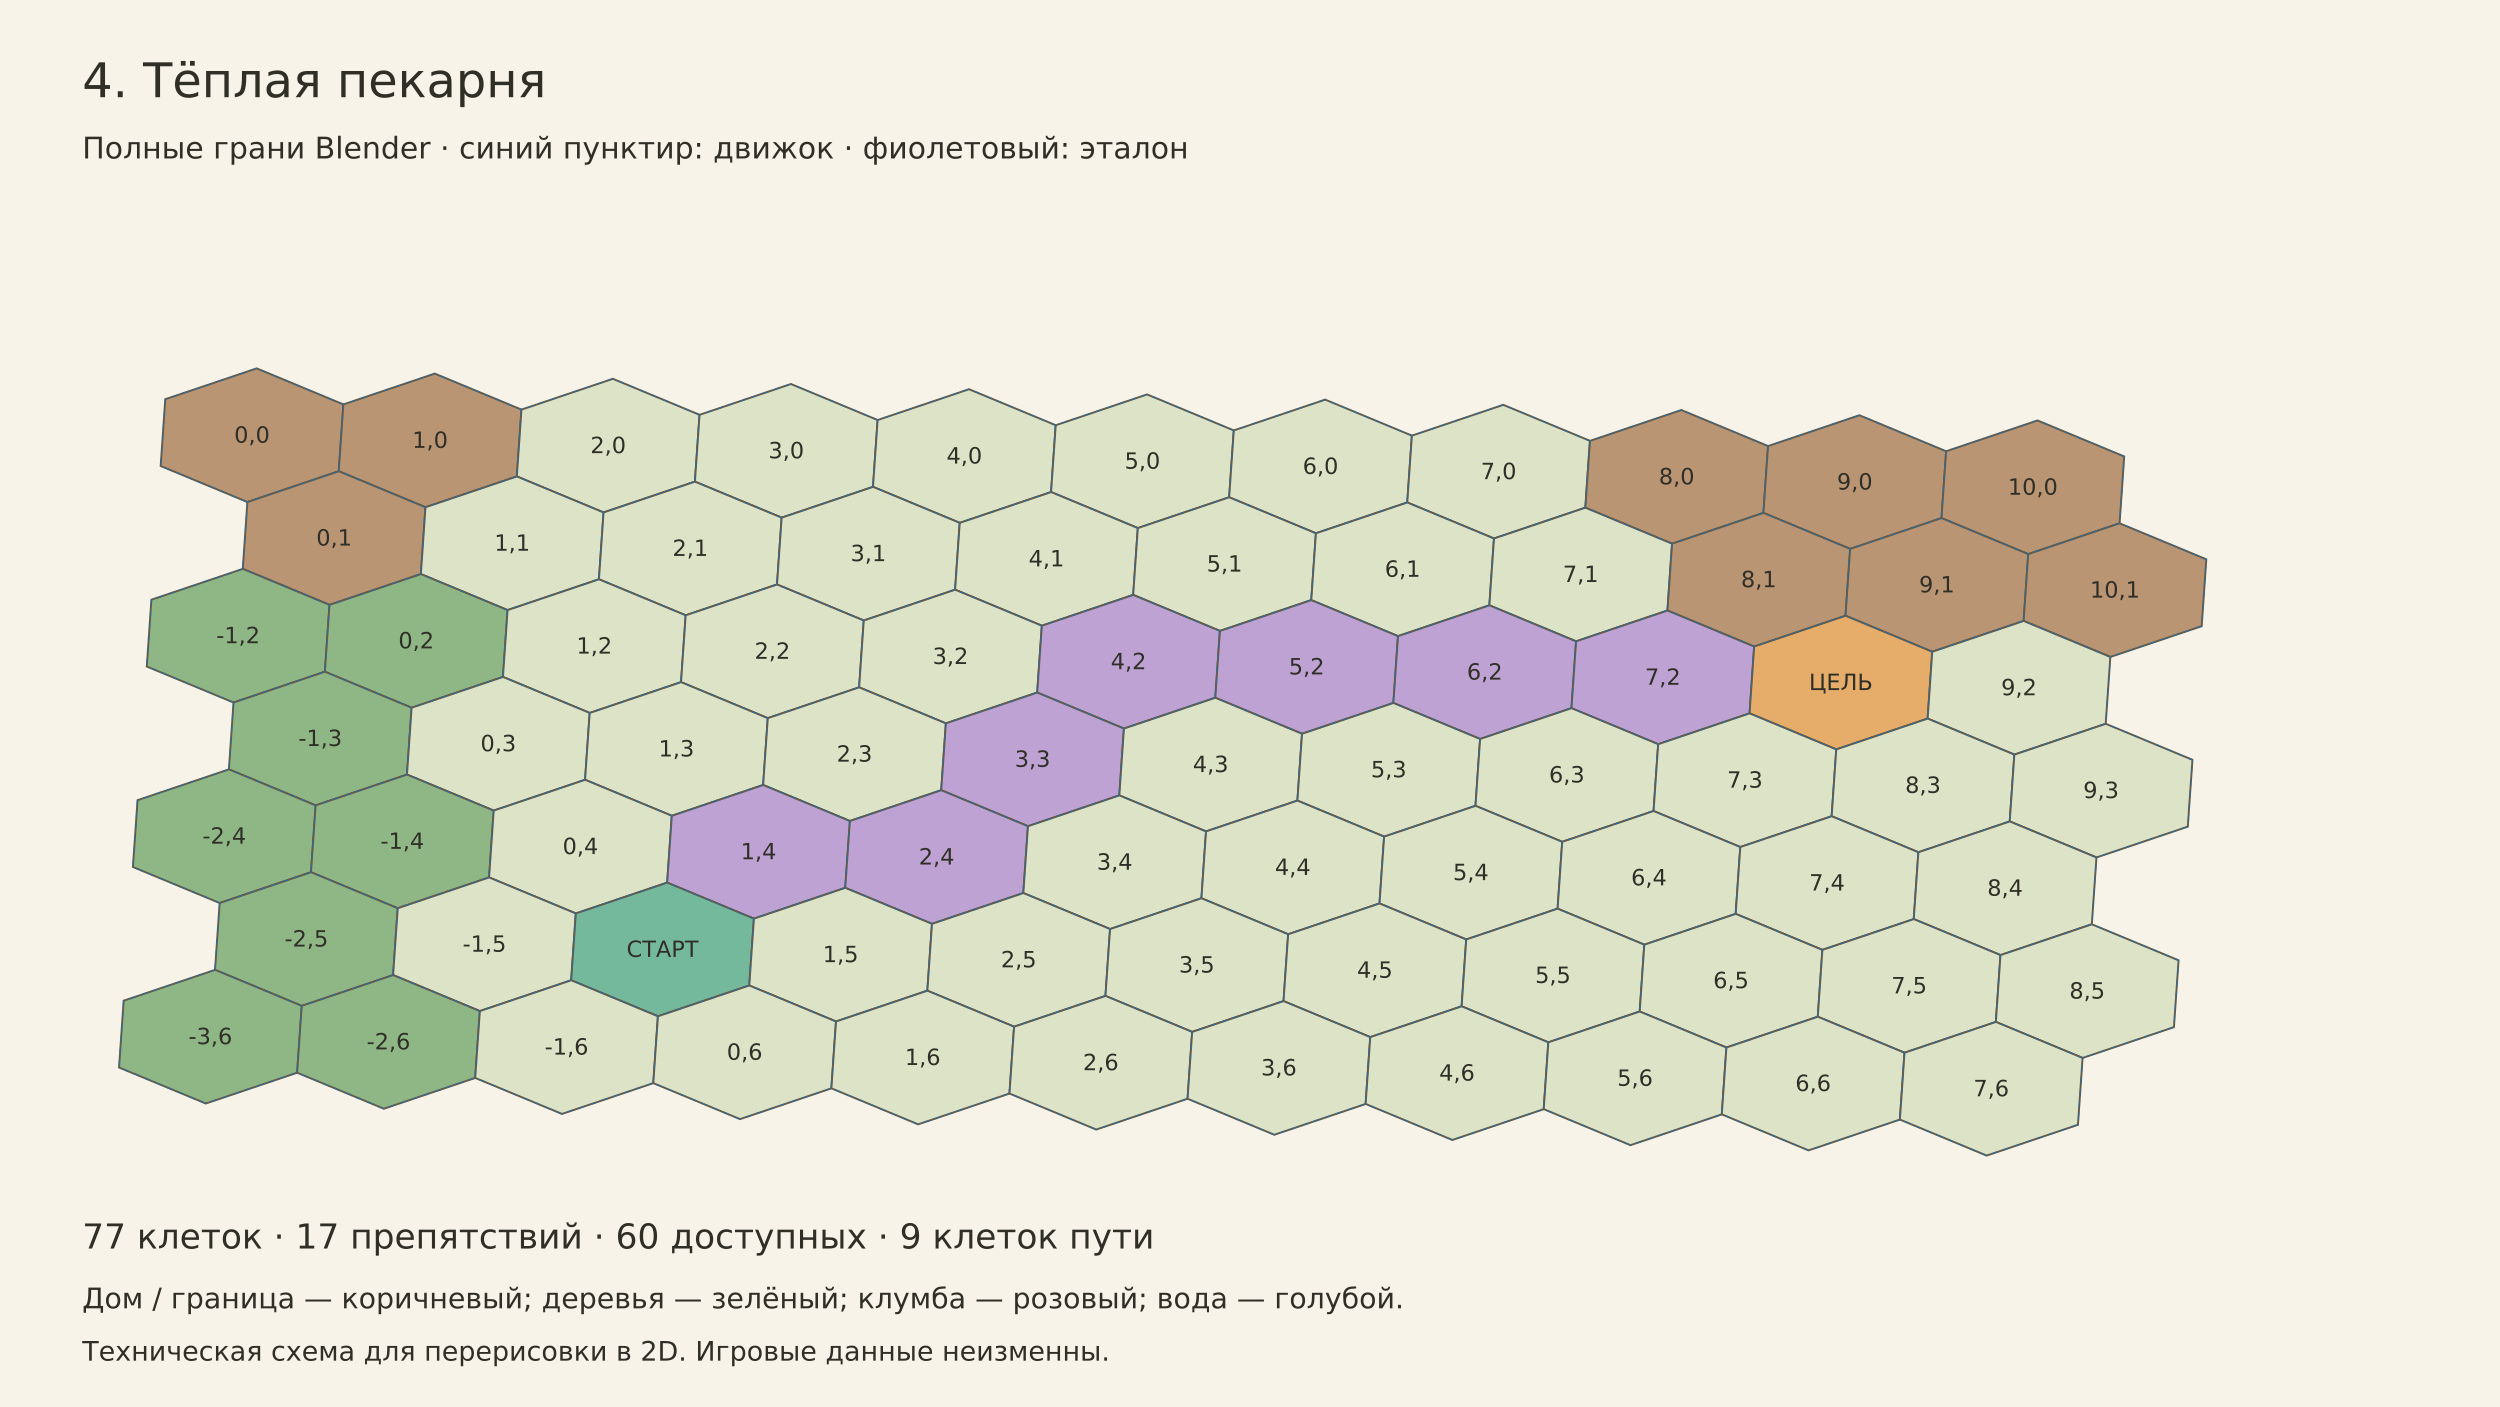
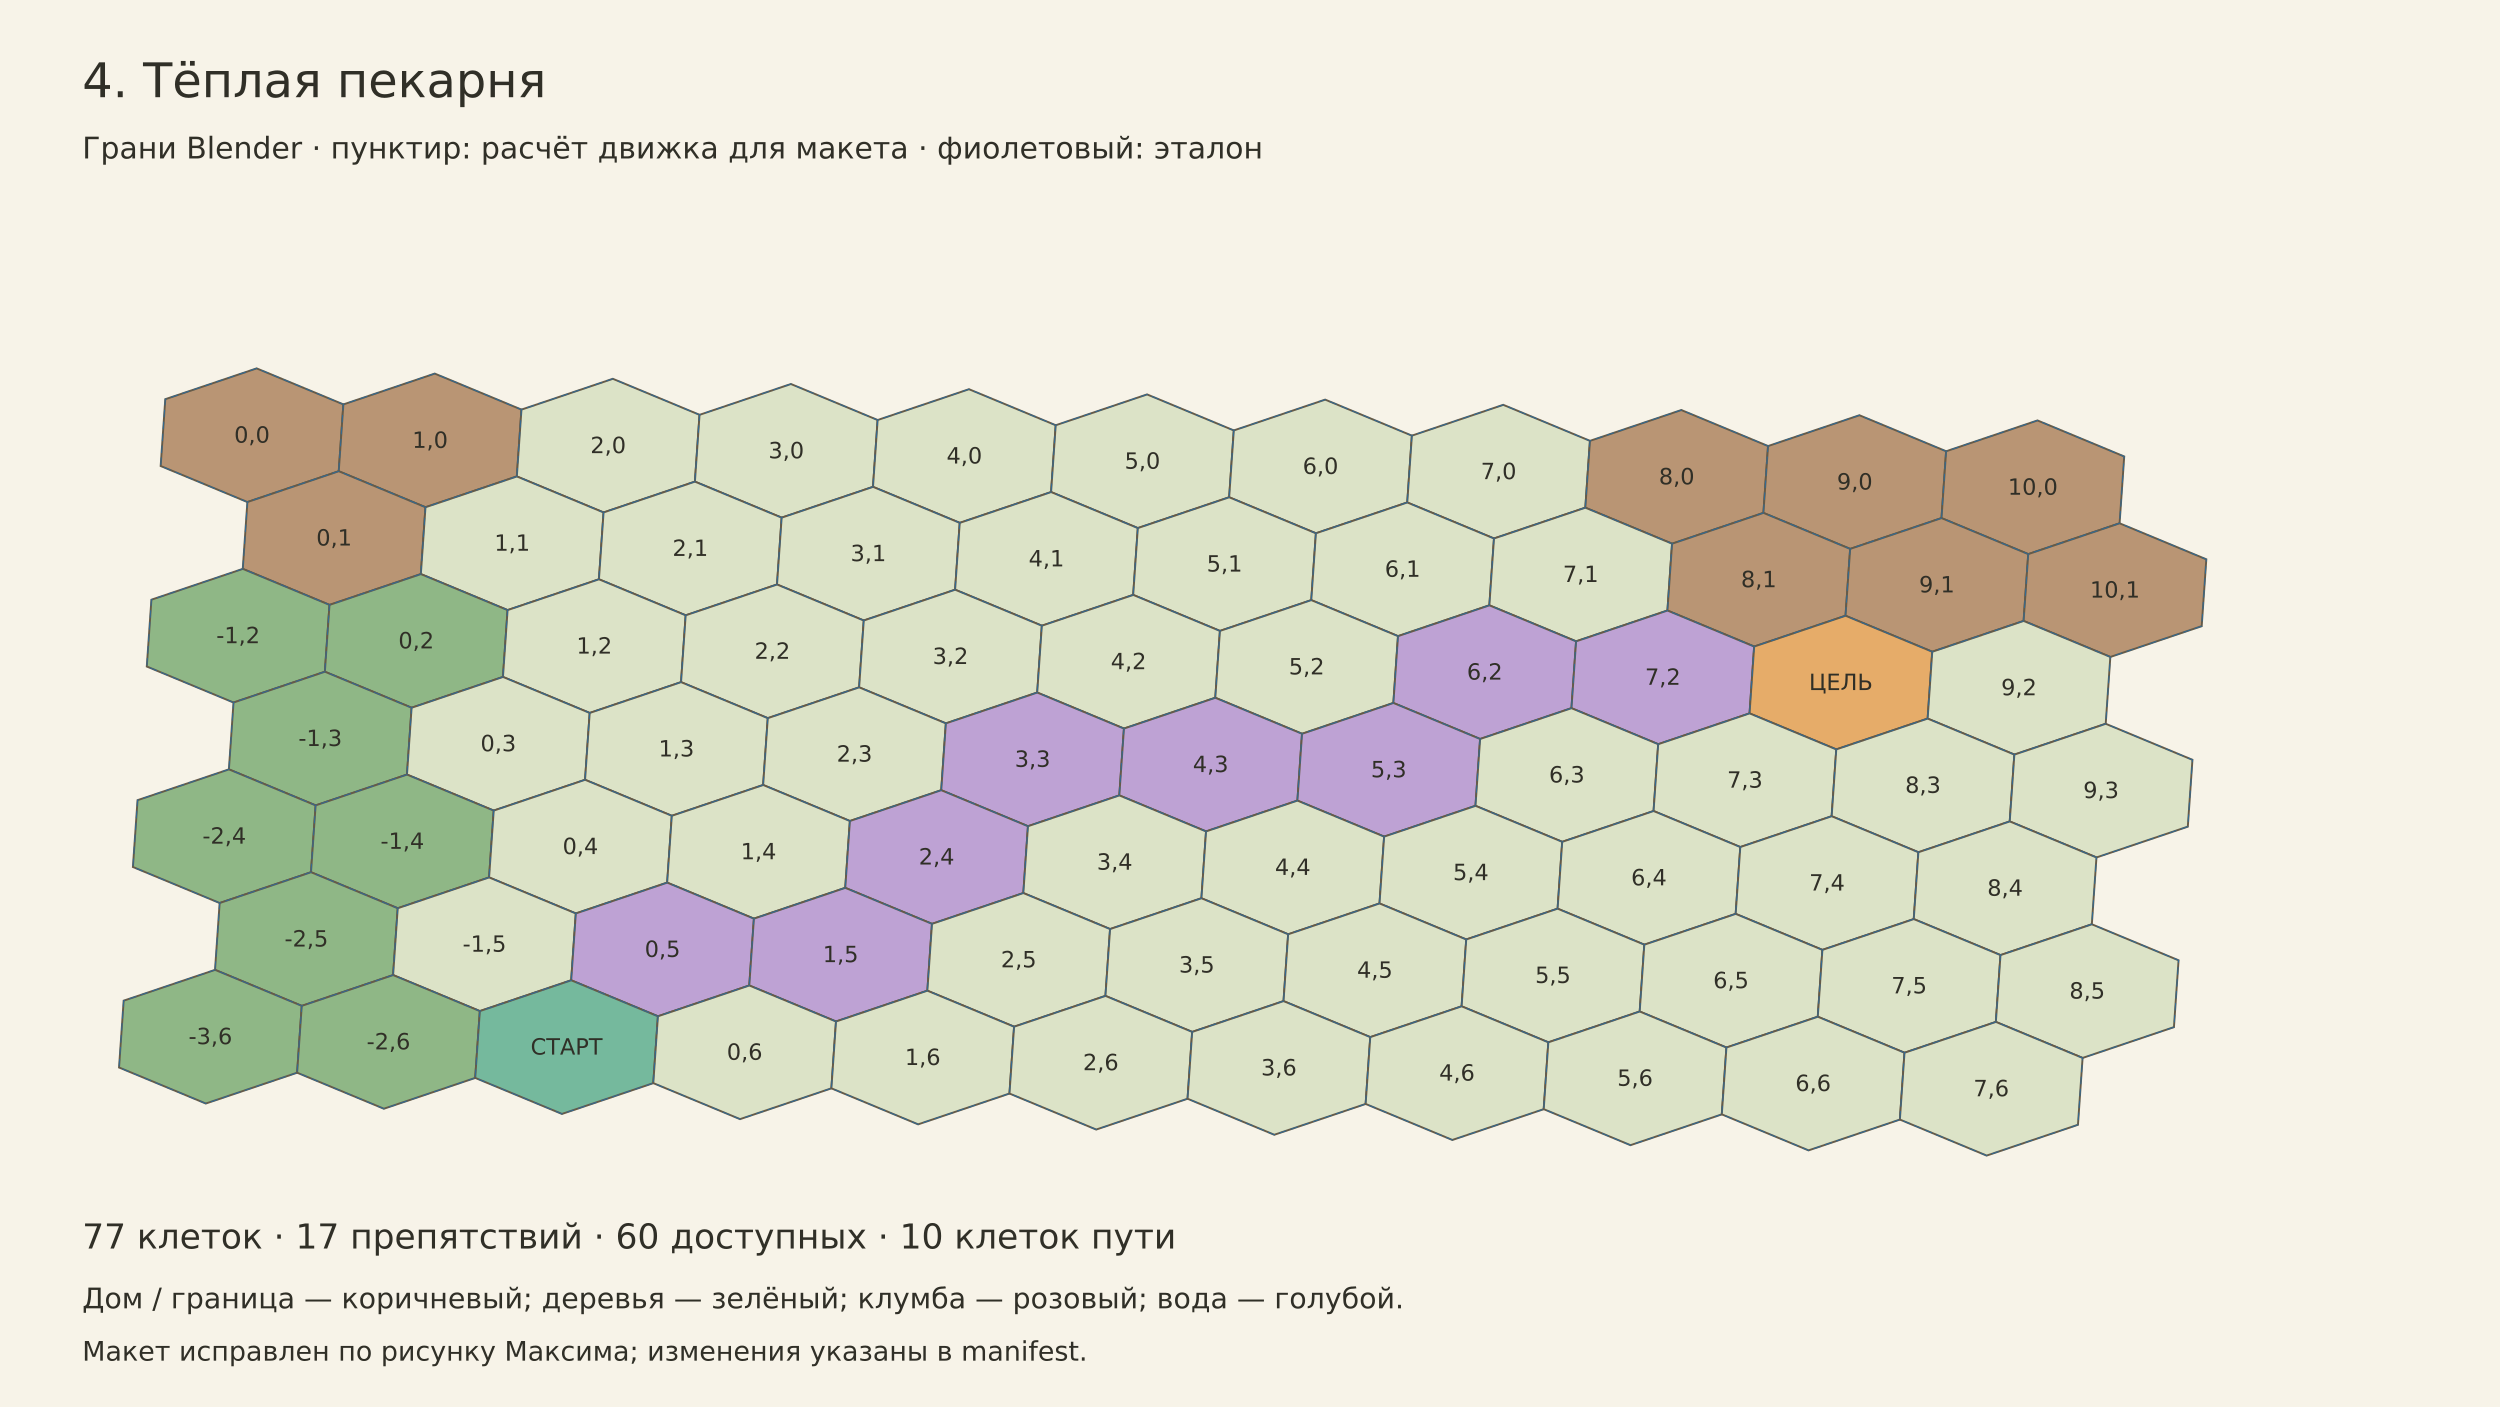
<svg xmlns="http://www.w3.org/2000/svg" viewBox="0 0 1672 941">
  <rect width="100%" height="100%" fill="#f7f3e8" />
  <g font-family="DejaVu Sans,sans-serif" fill="#302f27">
    <text x="55" y="65" font-size="32">4. Тёплая пекарня</text>
-     <text x="55" y="106" font-size="20">Полные грани Blender · синий пунктир: движок · фиолетовый: эталон</text>
+     <text x="55" y="106" font-size="20">Грани Blender · пунктир: расчёт движка для макета · фиолетовый: эталон</text>
    <polygon points="226.555,315.161 165.457,335.768 107.453,311.679 110.546,266.982 171.643,246.375 229.648,270.464" fill="#b99574" stroke="#655b49" stroke-width="1.3" />
    <polygon points="226.555,315.161 165.457,335.768 107.453,311.679 110.546,266.982 171.643,246.375 229.648,270.464" fill="none" stroke="#326a93" stroke-width=".7" stroke-dasharray="5 3" />
    <text x="168.55" y="296.071" text-anchor="middle" font-size="15">0,0</text>
    <polygon points="345.657,318.643 284.56,339.25 226.555,315.161 229.648,270.464 290.746,249.857 348.75,273.946" fill="#b99574" stroke="#655b49" stroke-width="1.3" />
    <polygon points="345.657,318.643 284.56,339.25 226.555,315.161 229.648,270.464 290.746,249.857 348.75,273.946" fill="none" stroke="#326a93" stroke-width=".7" stroke-dasharray="5 3" />
    <text x="287.653" y="299.554" text-anchor="middle" font-size="15">1,0</text>
    <polygon points="464.759,322.125 403.662,342.732 345.657,318.643 348.75,273.946 409.848,253.339 467.852,277.429" fill="#dce3c7" stroke="#655b49" stroke-width="1.3" />
    <polygon points="464.76,322.125 403.662,342.732 345.657,318.643 348.75,273.946 409.848,253.339 467.852,277.429" fill="none" stroke="#326a93" stroke-width=".7" stroke-dasharray="5 3" />
    <text x="406.755" y="303.036" text-anchor="middle" font-size="15">2,0</text>
    <polygon points="583.862,325.607 522.764,346.214 464.759,322.125 467.852,277.429 528.95,256.821 586.955,280.911" fill="#dce3c7" stroke="#655b49" stroke-width="1.3" />
    <polygon points="583.862,325.607 522.764,346.214 464.76,322.125 467.852,277.429 528.95,256.821 586.955,280.911" fill="none" stroke="#326a93" stroke-width=".7" stroke-dasharray="5 3" />
    <text x="525.857" y="306.518" text-anchor="middle" font-size="15">3,0</text>
    <polygon points="702.964,329.089 641.866,349.696 583.862,325.607 586.955,280.911 648.052,260.304 706.057,284.393" fill="#dce3c7" stroke="#655b49" stroke-width="1.3" />
    <polygon points="702.964,329.089 641.866,349.696 583.862,325.607 586.955,280.911 648.052,260.304 706.057,284.393" fill="none" stroke="#326a93" stroke-width=".7" stroke-dasharray="5 3" />
    <text x="644.959" y="310" text-anchor="middle" font-size="15">4,0</text>
    <polygon points="822.066,332.571 760.969,353.179 702.964,329.089 706.057,284.393 767.155,263.786 825.159,287.875" fill="#dce3c7" stroke="#655b49" stroke-width="1.3" />
    <polygon points="822.066,332.571 760.969,353.179 702.964,329.089 706.057,284.393 767.155,263.786 825.159,287.875" fill="none" stroke="#326a93" stroke-width=".7" stroke-dasharray="5 3" />
    <text x="764.062" y="313.482" text-anchor="middle" font-size="15">5,0</text>
    <polygon points="941.169,336.054 880.071,356.661 822.066,332.571 825.159,287.875 886.257,267.268 944.262,291.357" fill="#dce3c7" stroke="#655b49" stroke-width="1.3" />
    <polygon points="941.169,336.054 880.071,356.661 822.066,332.571 825.159,287.875 886.257,267.268 944.262,291.357" fill="none" stroke="#326a93" stroke-width=".7" stroke-dasharray="5 3" />
    <text x="883.164" y="316.964" text-anchor="middle" font-size="15">6,0</text>
    <polygon points="1060.271,339.536 999.173,360.143 941.169,336.054 944.262,291.357 1005.359,270.75 1063.364,294.839" fill="#dce3c7" stroke="#655b49" stroke-width="1.3" />
    <polygon points="1060.271,339.536 999.173,360.143 941.169,336.054 944.262,291.357 1005.359,270.75 1063.364,294.839" fill="none" stroke="#326a93" stroke-width=".7" stroke-dasharray="5 3" />
    <text x="1002.266" y="320.446" text-anchor="middle" font-size="15">7,0</text>
    <polygon points="1179.373,343.018 1118.276,363.625 1060.271,339.536 1063.364,294.839 1124.462,274.232 1182.466,298.322" fill="#b99574" stroke="#655b49" stroke-width="1.3" />
    <polygon points="1179.373,343.018 1118.276,363.625 1060.271,339.536 1063.364,294.839 1124.462,274.232 1182.466,298.321" fill="none" stroke="#326a93" stroke-width=".7" stroke-dasharray="5 3" />
    <text x="1121.369" y="323.929" text-anchor="middle" font-size="15">8,0</text>
    <polygon points="1298.476,346.5 1237.378,367.107 1179.373,343.018 1182.466,298.322 1243.564,277.714 1301.569,301.804" fill="#b99574" stroke="#655b49" stroke-width="1.3" />
    <polygon points="1298.476,346.5 1237.378,367.107 1179.373,343.018 1182.466,298.321 1243.564,277.714 1301.568,301.804" fill="none" stroke="#326a93" stroke-width=".7" stroke-dasharray="5 3" />
    <text x="1240.471" y="327.411" text-anchor="middle" font-size="15">9,0</text>
    <polygon points="1417.578,349.982 1356.48,370.589 1298.476,346.5 1301.569,301.804 1362.666,281.197 1420.671,305.286" fill="#b99574" stroke="#655b49" stroke-width="1.3" />
    <polygon points="1417.578,349.982 1356.48,370.589 1298.476,346.5 1301.568,301.804 1362.666,281.196 1420.671,305.286" fill="none" stroke="#326a93" stroke-width=".7" stroke-dasharray="5 3" />
    <text x="1359.573" y="330.893" text-anchor="middle" font-size="15">10,0</text>
    <polygon points="281.467,383.947 220.369,404.554 162.364,380.464 165.457,335.768 226.555,315.161 284.56,339.25" fill="#b99574" stroke="#655b49" stroke-width="1.3" />
    <polygon points="281.467,383.946 220.369,404.554 162.364,380.464 165.457,335.768 226.555,315.161 284.56,339.25" fill="none" stroke="#326a93" stroke-width=".7" stroke-dasharray="5 3" />
    <text x="223.462" y="364.857" text-anchor="middle" font-size="15">0,1</text>
    <polygon points="400.569,387.429 339.471,408.036 281.467,383.947 284.56,339.25 345.657,318.643 403.662,342.732" fill="#dce3c7" stroke="#655b49" stroke-width="1.3" />
    <polygon points="400.569,387.429 339.471,408.036 281.467,383.946 284.56,339.25 345.657,318.643 403.662,342.732" fill="none" stroke="#326a93" stroke-width=".7" stroke-dasharray="5 3" />
    <text x="342.564" y="368.339" text-anchor="middle" font-size="15">1,1</text>
    <polygon points="519.671,390.911 458.574,411.518 400.569,387.429 403.662,342.732 464.759,322.125 522.764,346.214" fill="#dce3c7" stroke="#655b49" stroke-width="1.3" />
    <polygon points="519.671,390.911 458.574,411.518 400.569,387.429 403.662,342.732 464.76,322.125 522.764,346.214" fill="none" stroke="#326a93" stroke-width=".7" stroke-dasharray="5 3" />
    <text x="461.667" y="371.821" text-anchor="middle" font-size="15">2,1</text>
    <polygon points="638.774,394.393 577.676,415 519.671,390.911 522.764,346.214 583.862,325.607 641.866,349.696" fill="#dce3c7" stroke="#655b49" stroke-width="1.3" />
    <polygon points="638.774,394.393 577.676,415 519.671,390.911 522.764,346.214 583.862,325.607 641.866,349.696" fill="none" stroke="#326a93" stroke-width=".7" stroke-dasharray="5 3" />
    <text x="580.769" y="375.304" text-anchor="middle" font-size="15">3,1</text>
    <polygon points="757.876,397.875 696.778,418.482 638.774,394.393 641.866,349.696 702.964,329.089 760.969,353.179" fill="#dce3c7" stroke="#655b49" stroke-width="1.3" />
    <polygon points="757.876,397.875 696.778,418.482 638.774,394.393 641.866,349.696 702.964,329.089 760.969,353.179" fill="none" stroke="#326a93" stroke-width=".7" stroke-dasharray="5 3" />
    <text x="699.871" y="378.786" text-anchor="middle" font-size="15">4,1</text>
    <polygon points="876.978,401.357 815.88,421.964 757.876,397.875 760.969,353.179 822.066,332.571 880.071,356.661" fill="#dce3c7" stroke="#655b49" stroke-width="1.3" />
    <polygon points="876.978,401.357 815.88,421.964 757.876,397.875 760.969,353.179 822.066,332.571 880.071,356.661" fill="none" stroke="#326a93" stroke-width=".7" stroke-dasharray="5 3" />
    <text x="818.973" y="382.268" text-anchor="middle" font-size="15">5,1</text>
    <polygon points="996.08,404.839 934.983,425.447 876.978,401.357 880.071,356.661 941.169,336.054 999.173,360.143" fill="#dce3c7" stroke="#655b49" stroke-width="1.3" />
    <polygon points="996.08,404.839 934.983,425.446 876.978,401.357 880.071,356.661 941.169,336.054 999.173,360.143" fill="none" stroke="#326a93" stroke-width=".7" stroke-dasharray="5 3" />
    <text x="938.076" y="385.75" text-anchor="middle" font-size="15">6,1</text>
    <polygon points="1115.183,408.321 1054.085,428.929 996.08,404.839 999.173,360.143 1060.271,339.536 1118.276,363.625" fill="#dce3c7" stroke="#655b49" stroke-width="1.3" />
    <polygon points="1115.183,408.321 1054.085,428.929 996.08,404.839 999.173,360.143 1060.271,339.536 1118.276,363.625" fill="none" stroke="#326a93" stroke-width=".7" stroke-dasharray="5 3" />
    <text x="1057.178" y="389.232" text-anchor="middle" font-size="15">7,1</text>
    <polygon points="1234.285,411.804 1173.187,432.411 1115.183,408.321 1118.276,363.625 1179.373,343.018 1237.378,367.107" fill="#b99574" stroke="#655b49" stroke-width="1.3" />
    <polygon points="1234.285,411.804 1173.187,432.411 1115.183,408.321 1118.276,363.625 1179.373,343.018 1237.378,367.107" fill="none" stroke="#326a93" stroke-width=".7" stroke-dasharray="5 3" />
    <text x="1176.28" y="392.714" text-anchor="middle" font-size="15">8,1</text>
    <polygon points="1353.387,415.286 1292.29,435.893 1234.285,411.804 1237.378,367.107 1298.476,346.5 1356.48,370.589" fill="#b99574" stroke="#655b49" stroke-width="1.3" />
    <polygon points="1353.387,415.286 1292.29,435.893 1234.285,411.804 1237.378,367.107 1298.476,346.5 1356.48,370.589" fill="none" stroke="#326a93" stroke-width=".7" stroke-dasharray="5 3" />
    <text x="1295.383" y="396.196" text-anchor="middle" font-size="15">9,1</text>
    <polygon points="1472.49,418.768 1411.392,439.375 1353.387,415.286 1356.48,370.589 1417.578,349.982 1475.583,374.072" fill="#b99574" stroke="#655b49" stroke-width="1.3" />
    <polygon points="1472.49,418.768 1411.392,439.375 1353.387,415.286 1356.48,370.589 1417.578,349.982 1475.582,374.071" fill="none" stroke="#326a93" stroke-width=".7" stroke-dasharray="5 3" />
    <text x="1414.485" y="399.679" text-anchor="middle" font-size="15">10,1</text>
    <polygon points="217.276,449.25 156.178,469.857 98.174,445.768 101.267,401.072 162.364,380.464 220.369,404.554" fill="#8fb786" stroke="#655b49" stroke-width="1.3" />
    <polygon points="217.276,449.25 156.179,469.857 98.174,445.768 101.267,401.071 162.364,380.464 220.369,404.554" fill="none" stroke="#326a93" stroke-width=".7" stroke-dasharray="5 3" />
    <text x="159.271" y="430.161" text-anchor="middle" font-size="15">-1,2</text>
    <polygon points="336.378,452.732 275.281,473.339 217.276,449.25 220.369,404.554 281.467,383.947 339.471,408.036" fill="#8fb786" stroke="#655b49" stroke-width="1.3" />
    <polygon points="336.378,452.732 275.281,473.339 217.276,449.25 220.369,404.554 281.467,383.946 339.471,408.036" fill="none" stroke="#326a93" stroke-width=".7" stroke-dasharray="5 3" />
    <text x="278.374" y="433.643" text-anchor="middle" font-size="15">0,2</text>
    <polygon points="455.481,456.214 394.383,476.822 336.378,452.732 339.471,408.036 400.569,387.429 458.574,411.518" fill="#dce3c7" stroke="#655b49" stroke-width="1.3" />
    <polygon points="455.481,456.214 394.383,476.821 336.378,452.732 339.471,408.036 400.569,387.429 458.574,411.518" fill="none" stroke="#326a93" stroke-width=".7" stroke-dasharray="5 3" />
    <text x="397.476" y="437.125" text-anchor="middle" font-size="15">1,2</text>
    <polygon points="574.583,459.697 513.485,480.304 455.481,456.214 458.574,411.518 519.671,390.911 577.676,415" fill="#dce3c7" stroke="#655b49" stroke-width="1.3" />
    <polygon points="574.583,459.696 513.485,480.304 455.481,456.214 458.574,411.518 519.671,390.911 577.676,415" fill="none" stroke="#326a93" stroke-width=".7" stroke-dasharray="5 3" />
    <text x="516.578" y="440.607" text-anchor="middle" font-size="15">2,2</text>
    <polygon points="693.685,463.179 632.588,483.786 574.583,459.697 577.676,415 638.774,394.393 696.778,418.482" fill="#dce3c7" stroke="#655b49" stroke-width="1.3" />
    <polygon points="693.685,463.179 632.588,483.786 574.583,459.696 577.676,415 638.774,394.393 696.778,418.482" fill="none" stroke="#326a93" stroke-width=".7" stroke-dasharray="5 3" />
    <text x="635.681" y="444.089" text-anchor="middle" font-size="15">3,2</text>
-     <polygon points="812.788,466.661 751.69,487.268 693.685,463.179 696.778,418.482 757.876,397.875 815.88,421.964" fill="#bea2d4" stroke="#655b49" stroke-width="1.3" />
+     <polygon points="812.788,466.661 751.69,487.268 693.685,463.179 696.778,418.482 757.876,397.875 815.88,421.964" fill="#dce3c7" stroke="#655b49" stroke-width="1.3" />
    <polygon points="812.788,466.661 751.69,487.268 693.685,463.179 696.778,418.482 757.876,397.875 815.88,421.964" fill="none" stroke="#326a93" stroke-width=".7" stroke-dasharray="5 3" />
    <text x="754.783" y="447.571" text-anchor="middle" font-size="15">4,2</text>
-     <polygon points="931.89,470.143 870.792,490.75 812.788,466.661 815.88,421.964 876.978,401.357 934.983,425.447" fill="#bea2d4" stroke="#655b49" stroke-width="1.3" />
+     <polygon points="931.89,470.143 870.792,490.75 812.788,466.661 815.88,421.964 876.978,401.357 934.983,425.447" fill="#dce3c7" stroke="#655b49" stroke-width="1.3" />
    <polygon points="931.89,470.143 870.792,490.75 812.788,466.661 815.88,421.964 876.978,401.357 934.983,425.446" fill="none" stroke="#326a93" stroke-width=".7" stroke-dasharray="5 3" />
    <text x="873.885" y="451.054" text-anchor="middle" font-size="15">5,2</text>
    <polygon points="1050.992,473.625 989.894,494.232 931.89,470.143 934.983,425.447 996.08,404.839 1054.085,428.929" fill="#bea2d4" stroke="#655b49" stroke-width="1.3" />
    <polygon points="1050.992,473.625 989.894,494.232 931.89,470.143 934.983,425.446 996.08,404.839 1054.085,428.929" fill="none" stroke="#326a93" stroke-width=".7" stroke-dasharray="5 3" />
    <text x="992.987" y="454.536" text-anchor="middle" font-size="15">6,2</text>
    <polygon points="1170.094,477.107 1108.997,497.714 1050.992,473.625 1054.085,428.929 1115.183,408.321 1173.187,432.411" fill="#bea2d4" stroke="#655b49" stroke-width="1.3" />
    <polygon points="1170.094,477.107 1108.997,497.714 1050.992,473.625 1054.085,428.929 1115.183,408.321 1173.187,432.411" fill="none" stroke="#326a93" stroke-width=".7" stroke-dasharray="5 3" />
    <text x="1112.09" y="458.018" text-anchor="middle" font-size="15">7,2</text>
    <polygon points="1289.197,480.589 1228.099,501.197 1170.094,477.107 1173.187,432.411 1234.285,411.804 1292.29,435.893" fill="#e6ac69" stroke="#655b49" stroke-width="1.3" />
    <polygon points="1289.197,480.589 1228.099,501.196 1170.094,477.107 1173.187,432.411 1234.285,411.804 1292.29,435.893" fill="none" stroke="#326a93" stroke-width=".7" stroke-dasharray="5 3" />
    <text x="1231.192" y="461.5" text-anchor="middle" font-size="15">ЦЕЛЬ</text>
    <polygon points="1408.299,484.071 1347.201,504.679 1289.197,480.589 1292.29,435.893 1353.387,415.286 1411.392,439.375" fill="#dce3c7" stroke="#655b49" stroke-width="1.3" />
    <polygon points="1408.299,484.071 1347.201,504.679 1289.197,480.589 1292.29,435.893 1353.387,415.286 1411.392,439.375" fill="none" stroke="#326a93" stroke-width=".7" stroke-dasharray="5 3" />
    <text x="1350.294" y="464.982" text-anchor="middle" font-size="15">9,2</text>
    <polygon points="272.188,518.036 211.09,538.643 153.086,514.554 156.178,469.857 217.276,449.25 275.281,473.339" fill="#8fb786" stroke="#655b49" stroke-width="1.3" />
    <polygon points="272.188,518.036 211.09,538.643 153.086,514.554 156.179,469.857 217.276,449.25 275.281,473.339" fill="none" stroke="#326a93" stroke-width=".7" stroke-dasharray="5 3" />
    <text x="214.183" y="498.946" text-anchor="middle" font-size="15">-1,3</text>
    <polygon points="391.29,521.518 330.192,542.125 272.188,518.036 275.281,473.339 336.378,452.732 394.383,476.822" fill="#dce3c7" stroke="#655b49" stroke-width="1.3" />
    <polygon points="391.29,521.518 330.192,542.125 272.188,518.036 275.281,473.339 336.378,452.732 394.383,476.821" fill="none" stroke="#326a93" stroke-width=".7" stroke-dasharray="5 3" />
    <text x="333.285" y="502.429" text-anchor="middle" font-size="15">0,3</text>
    <polygon points="510.392,525 449.295,545.607 391.29,521.518 394.383,476.822 455.481,456.214 513.485,480.304" fill="#dce3c7" stroke="#655b49" stroke-width="1.3" />
    <polygon points="510.392,525 449.295,545.607 391.29,521.518 394.383,476.821 455.481,456.214 513.485,480.304" fill="none" stroke="#326a93" stroke-width=".7" stroke-dasharray="5 3" />
    <text x="452.388" y="505.911" text-anchor="middle" font-size="15">1,3</text>
    <polygon points="629.495,528.482 568.397,549.089 510.392,525 513.485,480.304 574.583,459.697 632.588,483.786" fill="#dce3c7" stroke="#655b49" stroke-width="1.3" />
    <polygon points="629.495,528.482 568.397,549.089 510.392,525 513.485,480.304 574.583,459.696 632.588,483.786" fill="none" stroke="#326a93" stroke-width=".7" stroke-dasharray="5 3" />
    <text x="571.49" y="509.393" text-anchor="middle" font-size="15">2,3</text>
    <polygon points="748.597,531.964 687.499,552.572 629.495,528.482 632.588,483.786 693.685,463.179 751.69,487.268" fill="#bea2d4" stroke="#655b49" stroke-width="1.3" />
    <polygon points="748.597,531.964 687.499,552.571 629.495,528.482 632.588,483.786 693.685,463.179 751.69,487.268" fill="none" stroke="#326a93" stroke-width=".7" stroke-dasharray="5 3" />
    <text x="690.592" y="512.875" text-anchor="middle" font-size="15">3,3</text>
-     <polygon points="867.699,535.447 806.602,556.054 748.597,531.964 751.69,487.268 812.788,466.661 870.792,490.75" fill="#dce3c7" stroke="#655b49" stroke-width="1.3" />
+     <polygon points="867.699,535.447 806.602,556.054 748.597,531.964 751.69,487.268 812.788,466.661 870.792,490.75" fill="#bea2d4" stroke="#655b49" stroke-width="1.3" />
    <polygon points="867.699,535.446 806.602,556.054 748.597,531.964 751.69,487.268 812.788,466.661 870.792,490.75" fill="none" stroke="#326a93" stroke-width=".7" stroke-dasharray="5 3" />
    <text x="809.695" y="516.357" text-anchor="middle" font-size="15">4,3</text>
-     <polygon points="986.802,538.929 925.704,559.536 867.699,535.447 870.792,490.75 931.89,470.143 989.894,494.232" fill="#dce3c7" stroke="#655b49" stroke-width="1.3" />
+     <polygon points="986.802,538.929 925.704,559.536 867.699,535.447 870.792,490.75 931.89,470.143 989.894,494.232" fill="#bea2d4" stroke="#655b49" stroke-width="1.3" />
    <polygon points="986.802,538.929 925.704,559.536 867.699,535.446 870.792,490.75 931.89,470.143 989.894,494.232" fill="none" stroke="#326a93" stroke-width=".7" stroke-dasharray="5 3" />
    <text x="928.797" y="519.839" text-anchor="middle" font-size="15">5,3</text>
    <polygon points="1105.904,542.411 1044.806,563.018 986.802,538.929 989.894,494.232 1050.992,473.625 1108.997,497.714" fill="#dce3c7" stroke="#655b49" stroke-width="1.3" />
    <polygon points="1105.904,542.411 1044.806,563.018 986.802,538.929 989.894,494.232 1050.992,473.625 1108.997,497.714" fill="none" stroke="#326a93" stroke-width=".7" stroke-dasharray="5 3" />
    <text x="1047.899" y="523.321" text-anchor="middle" font-size="15">6,3</text>
    <polygon points="1225.006,545.893 1163.908,566.5 1105.904,542.411 1108.997,497.714 1170.094,477.107 1228.099,501.197" fill="#dce3c7" stroke="#655b49" stroke-width="1.3" />
    <polygon points="1225.006,545.893 1163.909,566.5 1105.904,542.411 1108.997,497.714 1170.094,477.107 1228.099,501.196" fill="none" stroke="#326a93" stroke-width=".7" stroke-dasharray="5 3" />
    <text x="1167.001" y="526.804" text-anchor="middle" font-size="15">7,3</text>
    <polygon points="1344.108,549.375 1283.011,569.982 1225.006,545.893 1228.099,501.197 1289.197,480.589 1347.201,504.679" fill="#dce3c7" stroke="#655b49" stroke-width="1.3" />
    <polygon points="1344.108,549.375 1283.011,569.982 1225.006,545.893 1228.099,501.196 1289.197,480.589 1347.201,504.679" fill="none" stroke="#326a93" stroke-width=".7" stroke-dasharray="5 3" />
    <text x="1286.104" y="530.286" text-anchor="middle" font-size="15">8,3</text>
    <polygon points="1463.211,552.857 1402.113,573.464 1344.108,549.375 1347.201,504.679 1408.299,484.071 1466.304,508.161" fill="#dce3c7" stroke="#655b49" stroke-width="1.3" />
    <polygon points="1463.211,552.857 1402.113,573.464 1344.108,549.375 1347.201,504.679 1408.299,484.071 1466.304,508.161" fill="none" stroke="#326a93" stroke-width=".7" stroke-dasharray="5 3" />
    <text x="1405.206" y="533.768" text-anchor="middle" font-size="15">9,3</text>
    <polygon points="207.997,583.339 146.9,603.946 88.895,579.857 91.988,535.161 153.086,514.554 211.09,538.643" fill="#8fb786" stroke="#655b49" stroke-width="1.3" />
    <polygon points="207.997,583.339 146.9,603.946 88.895,579.857 91.988,535.161 153.086,514.554 211.09,538.643" fill="none" stroke="#326a93" stroke-width=".7" stroke-dasharray="5 3" />
    <text x="149.993" y="564.25" text-anchor="middle" font-size="15">-2,4</text>
    <polygon points="327.1,586.822 266.002,607.429 207.997,583.339 211.09,538.643 272.188,518.036 330.192,542.125" fill="#8fb786" stroke="#655b49" stroke-width="1.3" />
    <polygon points="327.1,586.821 266.002,607.429 207.997,583.339 211.09,538.643 272.188,518.036 330.192,542.125" fill="none" stroke="#326a93" stroke-width=".7" stroke-dasharray="5 3" />
    <text x="269.095" y="567.732" text-anchor="middle" font-size="15">-1,4</text>
    <polygon points="446.202,590.304 385.104,610.911 327.1,586.822 330.192,542.125 391.29,521.518 449.295,545.607" fill="#dce3c7" stroke="#655b49" stroke-width="1.3" />
    <polygon points="446.202,590.304 385.104,610.911 327.1,586.821 330.192,542.125 391.29,521.518 449.295,545.607" fill="none" stroke="#326a93" stroke-width=".7" stroke-dasharray="5 3" />
    <text x="388.197" y="571.214" text-anchor="middle" font-size="15">0,4</text>
-     <polygon points="565.304,593.786 504.207,614.393 446.202,590.304 449.295,545.607 510.392,525 568.397,549.089" fill="#bea2d4" stroke="#655b49" stroke-width="1.3" />
+     <polygon points="565.304,593.786 504.207,614.393 446.202,590.304 449.295,545.607 510.392,525 568.397,549.089" fill="#dce3c7" stroke="#655b49" stroke-width="1.3" />
    <polygon points="565.304,593.786 504.207,614.393 446.202,590.304 449.295,545.607 510.392,525 568.397,549.089" fill="none" stroke="#326a93" stroke-width=".7" stroke-dasharray="5 3" />
    <text x="507.299" y="574.696" text-anchor="middle" font-size="15">1,4</text>
    <polygon points="684.406,597.268 623.309,617.875 565.304,593.786 568.397,549.089 629.495,528.482 687.499,552.572" fill="#bea2d4" stroke="#655b49" stroke-width="1.3" />
    <polygon points="684.406,597.268 623.309,617.875 565.304,593.786 568.397,549.089 629.495,528.482 687.499,552.571" fill="none" stroke="#326a93" stroke-width=".7" stroke-dasharray="5 3" />
    <text x="626.402" y="578.179" text-anchor="middle" font-size="15">2,4</text>
    <polygon points="803.509,600.75 742.411,621.357 684.406,597.268 687.499,552.572 748.597,531.964 806.602,556.054" fill="#dce3c7" stroke="#655b49" stroke-width="1.3" />
    <polygon points="803.509,600.75 742.411,621.357 684.406,597.268 687.499,552.571 748.597,531.964 806.602,556.054" fill="none" stroke="#326a93" stroke-width=".7" stroke-dasharray="5 3" />
    <text x="745.504" y="581.661" text-anchor="middle" font-size="15">3,4</text>
    <polygon points="922.611,604.232 861.513,624.839 803.509,600.75 806.602,556.054 867.699,535.447 925.704,559.536" fill="#dce3c7" stroke="#655b49" stroke-width="1.3" />
    <polygon points="922.611,604.232 861.513,624.839 803.509,600.75 806.602,556.054 867.699,535.446 925.704,559.536" fill="none" stroke="#326a93" stroke-width=".7" stroke-dasharray="5 3" />
    <text x="864.606" y="585.143" text-anchor="middle" font-size="15">4,4</text>
    <polygon points="1041.713,607.714 980.616,628.321 922.611,604.232 925.704,559.536 986.802,538.929 1044.806,563.018" fill="#dce3c7" stroke="#655b49" stroke-width="1.3" />
    <polygon points="1041.713,607.714 980.616,628.321 922.611,604.232 925.704,559.536 986.802,538.929 1044.806,563.018" fill="none" stroke="#326a93" stroke-width=".7" stroke-dasharray="5 3" />
    <text x="983.709" y="588.625" text-anchor="middle" font-size="15">5,4</text>
    <polygon points="1160.815,611.197 1099.718,631.804 1041.713,607.714 1044.806,563.018 1105.904,542.411 1163.908,566.5" fill="#dce3c7" stroke="#655b49" stroke-width="1.3" />
    <polygon points="1160.816,611.196 1099.718,631.804 1041.713,607.714 1044.806,563.018 1105.904,542.411 1163.909,566.5" fill="none" stroke="#326a93" stroke-width=".7" stroke-dasharray="5 3" />
    <text x="1102.811" y="592.107" text-anchor="middle" font-size="15">6,4</text>
    <polygon points="1279.918,614.679 1218.82,635.286 1160.815,611.197 1163.908,566.5 1225.006,545.893 1283.011,569.982" fill="#dce3c7" stroke="#655b49" stroke-width="1.3" />
    <polygon points="1279.918,614.679 1218.82,635.286 1160.816,611.196 1163.909,566.5 1225.006,545.893 1283.011,569.982" fill="none" stroke="#326a93" stroke-width=".7" stroke-dasharray="5 3" />
    <text x="1221.913" y="595.589" text-anchor="middle" font-size="15">7,4</text>
    <polygon points="1399.02,618.161 1337.923,638.768 1279.918,614.679 1283.011,569.982 1344.108,549.375 1402.113,573.464" fill="#dce3c7" stroke="#655b49" stroke-width="1.3" />
    <polygon points="1399.02,618.161 1337.922,638.768 1279.918,614.679 1283.011,569.982 1344.108,549.375 1402.113,573.464" fill="none" stroke="#326a93" stroke-width=".7" stroke-dasharray="5 3" />
    <text x="1341.015" y="599.071" text-anchor="middle" font-size="15">8,4</text>
    <polygon points="262.909,652.125 201.811,672.732 143.807,648.643 146.9,603.946 207.997,583.339 266.002,607.429" fill="#8fb786" stroke="#655b49" stroke-width="1.3" />
    <polygon points="262.909,652.125 201.811,672.732 143.807,648.643 146.9,603.946 207.997,583.339 266.002,607.429" fill="none" stroke="#326a93" stroke-width=".7" stroke-dasharray="5 3" />
    <text x="204.904" y="633.036" text-anchor="middle" font-size="15">-2,5</text>
    <polygon points="382.011,655.607 320.914,676.214 262.909,652.125 266.002,607.429 327.1,586.822 385.104,610.911" fill="#dce3c7" stroke="#655b49" stroke-width="1.3" />
    <polygon points="382.011,655.607 320.914,676.214 262.909,652.125 266.002,607.429 327.1,586.821 385.104,610.911" fill="none" stroke="#326a93" stroke-width=".7" stroke-dasharray="5 3" />
    <text x="324.007" y="636.518" text-anchor="middle" font-size="15">-1,5</text>
-     <polygon points="501.114,659.089 440.016,679.696 382.011,655.607 385.104,610.911 446.202,590.304 504.207,614.393" fill="#75b99d" stroke="#655b49" stroke-width="1.3" />
+     <polygon points="501.114,659.089 440.016,679.696 382.011,655.607 385.104,610.911 446.202,590.304 504.207,614.393" fill="#bea2d4" stroke="#655b49" stroke-width="1.3" />
    <polygon points="501.114,659.089 440.016,679.696 382.011,655.607 385.104,610.911 446.202,590.304 504.207,614.393" fill="none" stroke="#326a93" stroke-width=".7" stroke-dasharray="5 3" />
-     <text x="443.109" y="640" text-anchor="middle" font-size="15">СТАРТ</text>
-     <polygon points="620.216,662.571 559.118,683.179 501.114,659.089 504.207,614.393 565.304,593.786 623.309,617.875" fill="#dce3c7" stroke="#655b49" stroke-width="1.3" />
+     <text x="443.109" y="640" text-anchor="middle" font-size="15">0,5</text>
+     <polygon points="620.216,662.571 559.118,683.179 501.114,659.089 504.207,614.393 565.304,593.786 623.309,617.875" fill="#bea2d4" stroke="#655b49" stroke-width="1.3" />
    <polygon points="620.216,662.571 559.118,683.179 501.114,659.089 504.207,614.393 565.304,593.786 623.309,617.875" fill="none" stroke="#326a93" stroke-width=".7" stroke-dasharray="5 3" />
    <text x="562.211" y="643.482" text-anchor="middle" font-size="15">1,5</text>
    <polygon points="739.318,666.054 678.22,686.661 620.216,662.571 623.309,617.875 684.406,597.268 742.411,621.357" fill="#dce3c7" stroke="#655b49" stroke-width="1.3" />
    <polygon points="739.318,666.054 678.221,686.661 620.216,662.571 623.309,617.875 684.406,597.268 742.411,621.357" fill="none" stroke="#326a93" stroke-width=".7" stroke-dasharray="5 3" />
    <text x="681.313" y="646.964" text-anchor="middle" font-size="15">2,5</text>
    <polygon points="858.42,669.536 797.323,690.143 739.318,666.054 742.411,621.357 803.509,600.75 861.513,624.839" fill="#dce3c7" stroke="#655b49" stroke-width="1.3" />
    <polygon points="858.42,669.536 797.323,690.143 739.318,666.054 742.411,621.357 803.509,600.75 861.513,624.839" fill="none" stroke="#326a93" stroke-width=".7" stroke-dasharray="5 3" />
    <text x="800.416" y="650.446" text-anchor="middle" font-size="15">3,5</text>
    <polygon points="977.523,673.018 916.425,693.625 858.42,669.536 861.513,624.839 922.611,604.232 980.616,628.321" fill="#dce3c7" stroke="#655b49" stroke-width="1.3" />
    <polygon points="977.523,673.018 916.425,693.625 858.42,669.536 861.513,624.839 922.611,604.232 980.616,628.321" fill="none" stroke="#326a93" stroke-width=".7" stroke-dasharray="5 3" />
    <text x="919.518" y="653.929" text-anchor="middle" font-size="15">4,5</text>
    <polygon points="1096.625,676.5 1035.527,697.107 977.523,673.018 980.616,628.321 1041.713,607.714 1099.718,631.804" fill="#dce3c7" stroke="#655b49" stroke-width="1.3" />
    <polygon points="1096.625,676.5 1035.527,697.107 977.523,673.018 980.616,628.321 1041.713,607.714 1099.718,631.804" fill="none" stroke="#326a93" stroke-width=".7" stroke-dasharray="5 3" />
    <text x="1038.62" y="657.411" text-anchor="middle" font-size="15">5,5</text>
    <polygon points="1215.727,679.982 1154.63,700.589 1096.625,676.5 1099.718,631.804 1160.815,611.197 1218.82,635.286" fill="#dce3c7" stroke="#655b49" stroke-width="1.3" />
    <polygon points="1215.727,679.982 1154.63,700.589 1096.625,676.5 1099.718,631.804 1160.816,611.196 1218.82,635.286" fill="none" stroke="#326a93" stroke-width=".7" stroke-dasharray="5 3" />
    <text x="1157.723" y="660.893" text-anchor="middle" font-size="15">6,5</text>
    <polygon points="1334.83,683.464 1273.732,704.071 1215.727,679.982 1218.82,635.286 1279.918,614.679 1337.923,638.768" fill="#dce3c7" stroke="#655b49" stroke-width="1.3" />
    <polygon points="1334.83,683.464 1273.732,704.071 1215.727,679.982 1218.82,635.286 1279.918,614.679 1337.922,638.768" fill="none" stroke="#326a93" stroke-width=".7" stroke-dasharray="5 3" />
    <text x="1276.825" y="664.375" text-anchor="middle" font-size="15">7,5</text>
    <polygon points="1453.932,686.947 1392.834,707.554 1334.83,683.464 1337.923,638.768 1399.02,618.161 1457.025,642.25" fill="#dce3c7" stroke="#655b49" stroke-width="1.3" />
    <polygon points="1453.932,686.946 1392.834,707.554 1334.83,683.464 1337.922,638.768 1399.02,618.161 1457.025,642.25" fill="none" stroke="#326a93" stroke-width=".7" stroke-dasharray="5 3" />
    <text x="1395.927" y="667.857" text-anchor="middle" font-size="15">8,5</text>
    <polygon points="198.718,717.429 137.621,738.036 79.616,713.947 82.709,669.25 143.807,648.643 201.811,672.732" fill="#8fb786" stroke="#655b49" stroke-width="1.3" />
    <polygon points="198.718,717.429 137.621,738.036 79.616,713.946 82.709,669.25 143.807,648.643 201.811,672.732" fill="none" stroke="#326a93" stroke-width=".7" stroke-dasharray="5 3" />
    <text x="140.714" y="698.339" text-anchor="middle" font-size="15">-3,6</text>
    <polygon points="317.821,720.911 256.723,741.518 198.718,717.429 201.811,672.732 262.909,652.125 320.914,676.214" fill="#8fb786" stroke="#655b49" stroke-width="1.3" />
    <polygon points="317.821,720.911 256.723,741.518 198.718,717.429 201.811,672.732 262.909,652.125 320.914,676.214" fill="none" stroke="#326a93" stroke-width=".7" stroke-dasharray="5 3" />
    <text x="259.816" y="701.821" text-anchor="middle" font-size="15">-2,6</text>
-     <polygon points="436.923,724.393 375.825,745 317.821,720.911 320.914,676.214 382.011,655.607 440.016,679.696" fill="#dce3c7" stroke="#655b49" stroke-width="1.3" />
+     <polygon points="436.923,724.393 375.825,745 317.821,720.911 320.914,676.214 382.011,655.607 440.016,679.696" fill="#75b99d" stroke="#655b49" stroke-width="1.3" />
    <polygon points="436.923,724.393 375.825,745 317.821,720.911 320.914,676.214 382.011,655.607 440.016,679.696" fill="none" stroke="#326a93" stroke-width=".7" stroke-dasharray="5 3" />
-     <text x="378.918" y="705.304" text-anchor="middle" font-size="15">-1,6</text>
+     <text x="378.918" y="705.304" text-anchor="middle" font-size="15">СТАРТ</text>
    <polygon points="556.025,727.875 494.928,748.482 436.923,724.393 440.016,679.696 501.114,659.089 559.118,683.179" fill="#dce3c7" stroke="#655b49" stroke-width="1.3" />
    <polygon points="556.025,727.875 494.928,748.482 436.923,724.393 440.016,679.696 501.114,659.089 559.118,683.179" fill="none" stroke="#326a93" stroke-width=".7" stroke-dasharray="5 3" />
    <text x="498.021" y="708.786" text-anchor="middle" font-size="15">0,6</text>
    <polygon points="675.128,731.357 614.03,751.964 556.025,727.875 559.118,683.179 620.216,662.571 678.22,686.661" fill="#dce3c7" stroke="#655b49" stroke-width="1.3" />
    <polygon points="675.128,731.357 614.03,751.964 556.025,727.875 559.118,683.179 620.216,662.571 678.221,686.661" fill="none" stroke="#326a93" stroke-width=".7" stroke-dasharray="5 3" />
    <text x="617.123" y="712.268" text-anchor="middle" font-size="15">1,6</text>
    <polygon points="794.23,734.839 733.132,755.446 675.128,731.357 678.22,686.661 739.318,666.054 797.323,690.143" fill="#dce3c7" stroke="#655b49" stroke-width="1.3" />
    <polygon points="794.23,734.839 733.132,755.446 675.128,731.357 678.221,686.661 739.318,666.054 797.323,690.143" fill="none" stroke="#326a93" stroke-width=".7" stroke-dasharray="5 3" />
    <text x="736.225" y="715.75" text-anchor="middle" font-size="15">2,6</text>
    <polygon points="913.332,738.322 852.235,758.929 794.23,734.839 797.323,690.143 858.42,669.536 916.425,693.625" fill="#dce3c7" stroke="#655b49" stroke-width="1.3" />
    <polygon points="913.332,738.321 852.235,758.929 794.23,734.839 797.323,690.143 858.42,669.536 916.425,693.625" fill="none" stroke="#326a93" stroke-width=".7" stroke-dasharray="5 3" />
    <text x="855.327" y="719.232" text-anchor="middle" font-size="15">3,6</text>
    <polygon points="1032.435,741.804 971.337,762.411 913.332,738.322 916.425,693.625 977.523,673.018 1035.527,697.107" fill="#dce3c7" stroke="#655b49" stroke-width="1.3" />
    <polygon points="1032.434,741.804 971.337,762.411 913.332,738.321 916.425,693.625 977.523,673.018 1035.527,697.107" fill="none" stroke="#326a93" stroke-width=".7" stroke-dasharray="5 3" />
    <text x="974.43" y="722.714" text-anchor="middle" font-size="15">4,6</text>
    <polygon points="1151.537,745.286 1090.439,765.893 1032.435,741.804 1035.527,697.107 1096.625,676.5 1154.63,700.589" fill="#dce3c7" stroke="#655b49" stroke-width="1.3" />
    <polygon points="1151.537,745.286 1090.439,765.893 1032.434,741.804 1035.527,697.107 1096.625,676.5 1154.63,700.589" fill="none" stroke="#326a93" stroke-width=".7" stroke-dasharray="5 3" />
    <text x="1093.532" y="726.196" text-anchor="middle" font-size="15">5,6</text>
    <polygon points="1270.639,748.768 1209.541,769.375 1151.537,745.286 1154.63,700.589 1215.727,679.982 1273.732,704.071" fill="#dce3c7" stroke="#655b49" stroke-width="1.3" />
    <polygon points="1270.639,748.768 1209.541,769.375 1151.537,745.286 1154.63,700.589 1215.727,679.982 1273.732,704.071" fill="none" stroke="#326a93" stroke-width=".7" stroke-dasharray="5 3" />
    <text x="1212.634" y="729.679" text-anchor="middle" font-size="15">6,6</text>
    <polygon points="1389.741,752.25 1328.644,772.857 1270.639,748.768 1273.732,704.071 1334.83,683.464 1392.834,707.554" fill="#dce3c7" stroke="#655b49" stroke-width="1.3" />
    <polygon points="1389.741,752.25 1328.644,772.857 1270.639,748.768 1273.732,704.071 1334.83,683.464 1392.834,707.554" fill="none" stroke="#326a93" stroke-width=".7" stroke-dasharray="5 3" />
    <text x="1331.737" y="733.161" text-anchor="middle" font-size="15">7,6</text>
-     <text x="55" y="835" font-size="23">77 клеток · 17 препятствий · 60 доступных · 9 клеток пути</text>
+     <text x="55" y="835" font-size="23">77 клеток · 17 препятствий · 60 доступных · 10 клеток пути</text>
    <text x="55" y="875" font-size="19">Дом / граница — коричневый; деревья — зелёный; клумба — розовый; вода — голубой.</text>
-     <text x="55" y="910" font-size="18">Техническая схема для перерисовки в 2D. Игровые данные неизменны.</text>
+     <text x="55" y="910" font-size="18">Макет исправлен по рисунку Максима; изменения указаны в manifest.</text>
  </g>
</svg>
